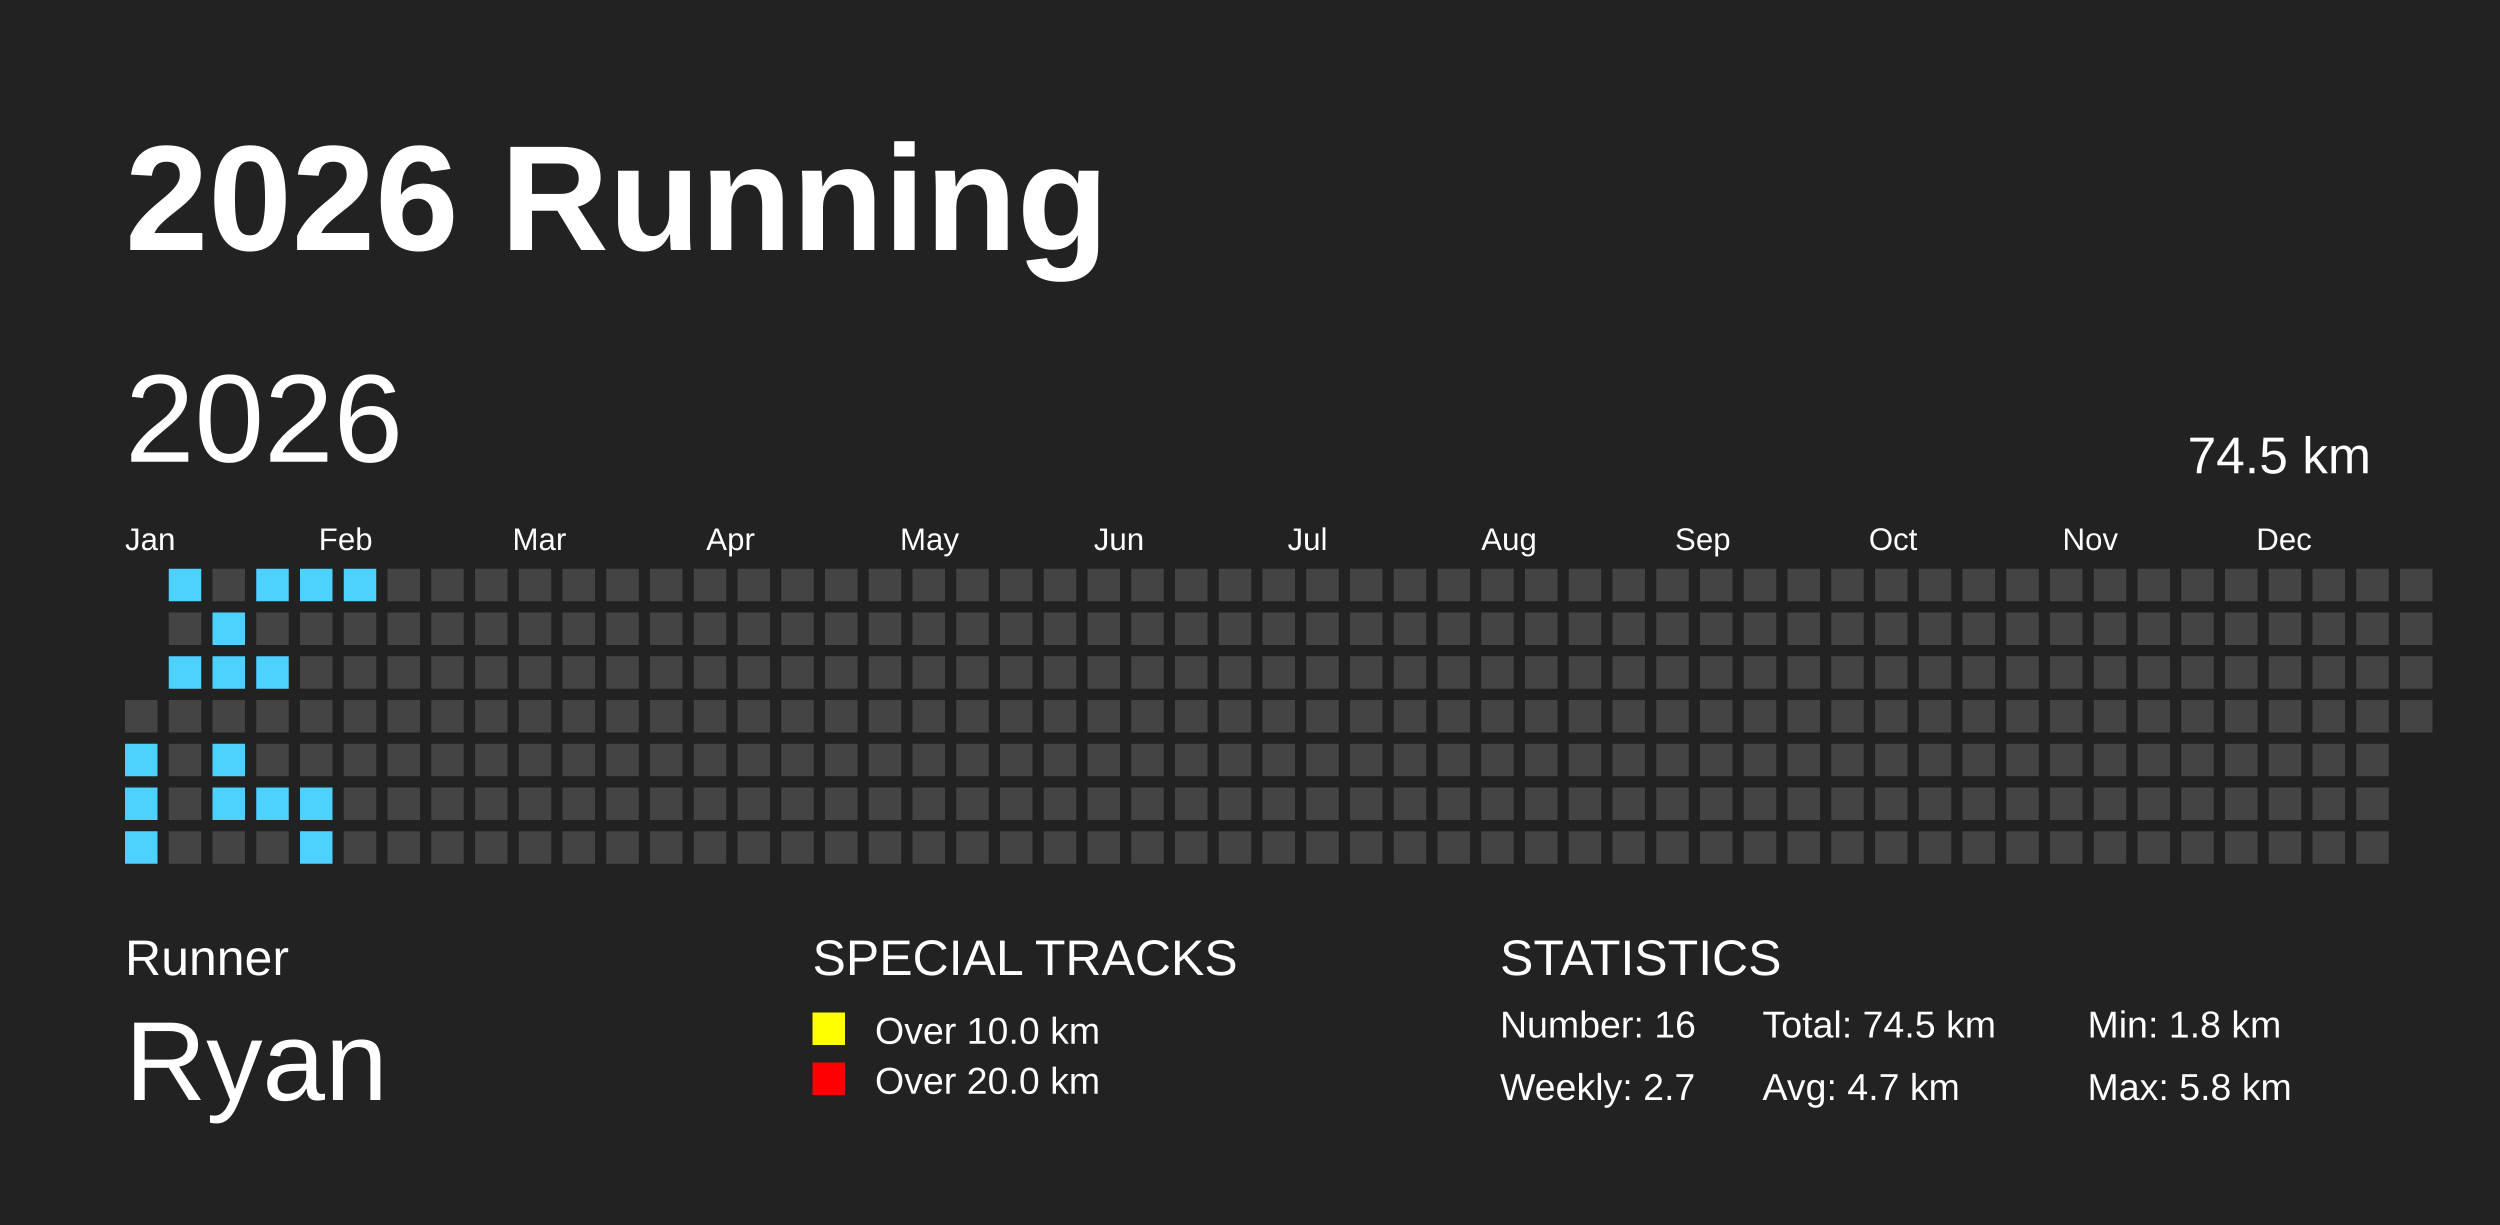
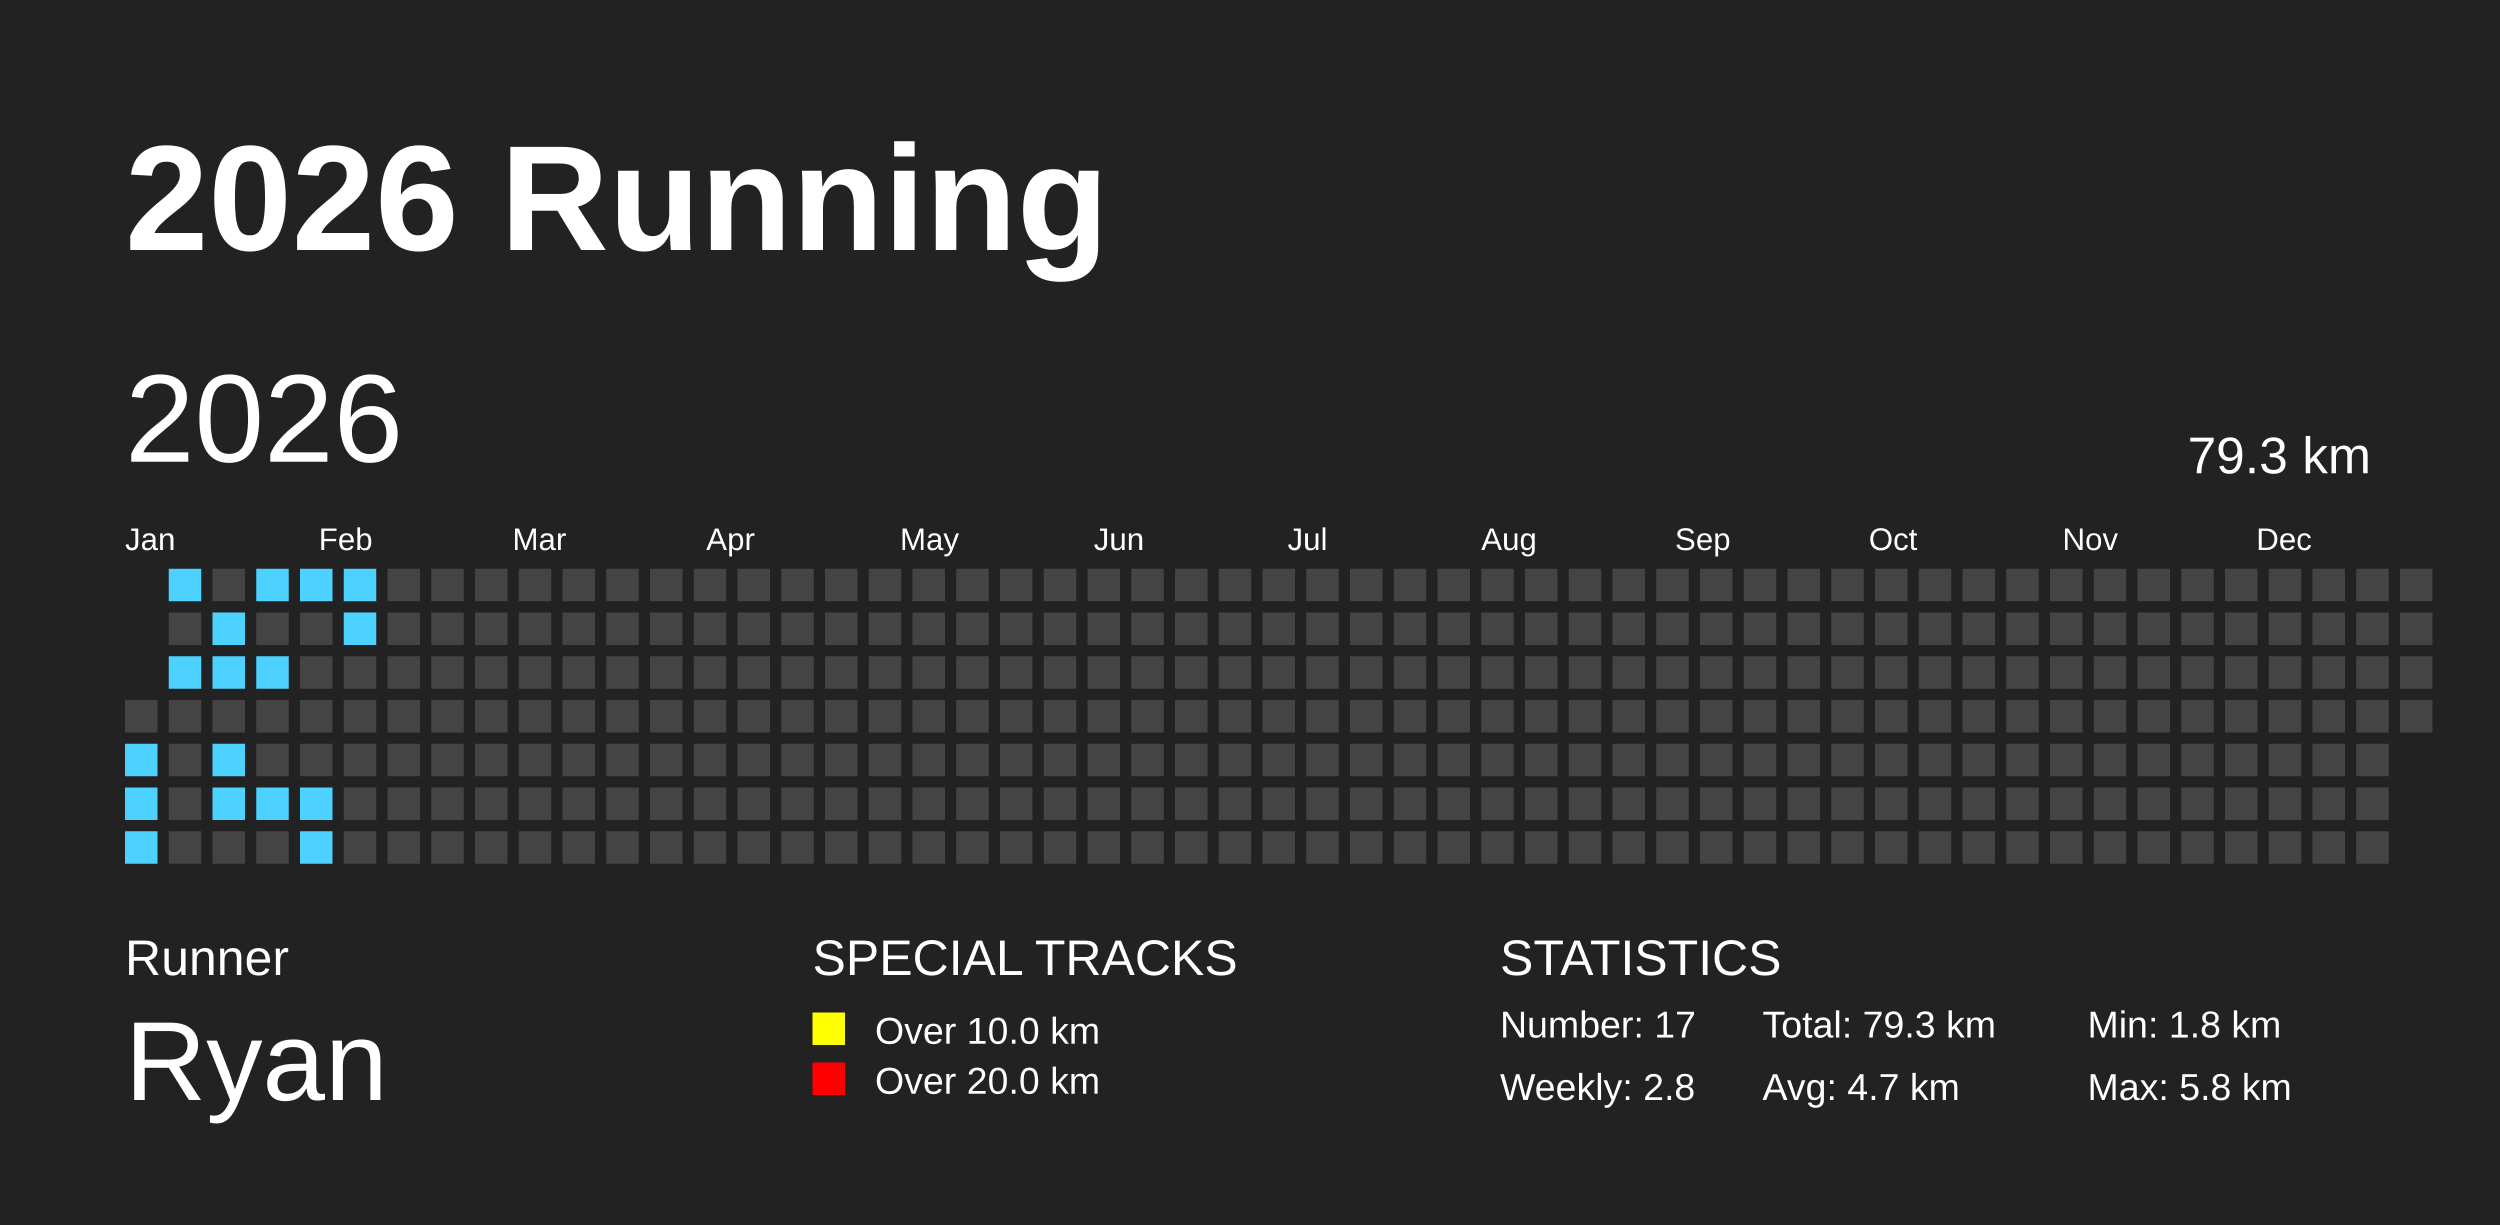
<svg xmlns="http://www.w3.org/2000/svg" baseProfile="full" height="98mm" version="1.1" viewBox="0,0,200,98" width="200mm">
  <defs />
  <rect fill="#222222" height="98" width="200" x="0" y="0" />
  <text fill="#FFFFFF" style="font-size:12px; font-family:Arial; font-weight:bold;" x="10" y="20">2026 Running</text>
  <text fill="#FFFFFF" style="font-size:4px; font-family:Arial" x="10" y="78">Runner</text>
  <text fill="#FFFFFF" style="font-size:9px; font-family:Arial" x="10" y="88">Ryan</text>
  <text fill="#FFFFFF" style="font-size:4px; font-family:Arial" x="65" y="78">SPECIAL TRACKS</text>
  <rect fill="yellow" height="2.6" width="2.6" x="65" y="81" />
  <text fill="#FFFFFF" style="font-size:3px; font-family:Arial" x="70" y="83.5">Over 10.0 km</text>
  <rect fill="red" height="2.6" width="2.6" x="65" y="85" />
  <text fill="#FFFFFF" style="font-size:3px; font-family:Arial" x="70" y="87.5">Over 20.0 km</text>
  <text fill="#FFFFFF" style="font-size:4px; font-family:Arial" x="120" y="78">STATISTICS</text>
-   <text fill="#FFFFFF" style="font-size:3px; font-family:Arial" x="120" y="83">Number: 16</text>
-   <text fill="#FFFFFF" style="font-size:3px; font-family:Arial" x="120" y="88">Weekly: 2.7</text>
-   <text fill="#FFFFFF" style="font-size:3px; font-family:Arial" x="141" y="83">Total: 74.5 km</text>
+   <text fill="#FFFFFF" style="font-size:3px; font-family:Arial" x="120" y="83">Number: 17</text>
+   <text fill="#FFFFFF" style="font-size:3px; font-family:Arial" x="120" y="88">Weekly: 2.8</text>
+   <text fill="#FFFFFF" style="font-size:3px; font-family:Arial" x="141" y="83">Total: 79.3 km</text>
  <text fill="#FFFFFF" style="font-size:3px; font-family:Arial" x="141" y="88">Avg: 4.7 km</text>
  <text fill="#FFFFFF" style="font-size:3px; font-family:Arial" x="167" y="83">Min: 1.8 km</text>
  <text fill="#FFFFFF" style="font-size:3px; font-family:Arial" x="167" y="88">Max: 5.8 km</text>
  <text dominant-baseline="hanging" fill="#FFFFFF" style="font-size:10.0px; font-family:Arial;" x="10" y="30">2026</text>
-   <text dominant-baseline="hanging" fill="#FFFFFF" style="font-size:4.125px; font-family:Arial;" x="175" y="35">74.5 km</text>
+   <text dominant-baseline="hanging" fill="#FFFFFF" style="font-size:4.125px; font-family:Arial;" x="175" y="35">79.3 km</text>
  <text fill="#FFFFFF" style="font-size:2.5px; font-family:Arial" x="10.0" y="44">Jan</text>
  <text fill="#FFFFFF" style="font-size:2.5px; font-family:Arial" x="25.5" y="44">Feb</text>
  <text fill="#FFFFFF" style="font-size:2.5px; font-family:Arial" x="41.0" y="44">Mar</text>
  <text fill="#FFFFFF" style="font-size:2.5px; font-family:Arial" x="56.5" y="44">Apr</text>
  <text fill="#FFFFFF" style="font-size:2.5px; font-family:Arial" x="72.0" y="44">May</text>
  <text fill="#FFFFFF" style="font-size:2.5px; font-family:Arial" x="87.5" y="44">Jun</text>
  <text fill="#FFFFFF" style="font-size:2.5px; font-family:Arial" x="103.0" y="44">Jul</text>
  <text fill="#FFFFFF" style="font-size:2.5px; font-family:Arial" x="118.5" y="44">Aug</text>
  <text fill="#FFFFFF" style="font-size:2.5px; font-family:Arial" x="134.0" y="44">Sep</text>
  <text fill="#FFFFFF" style="font-size:2.5px; font-family:Arial" x="149.5" y="44">Oct</text>
  <text fill="#FFFFFF" style="font-size:2.5px; font-family:Arial" x="165.0" y="44">Nov</text>
  <text fill="#FFFFFF" style="font-size:2.5px; font-family:Arial" x="180.5" y="44">Dec</text>
  <rect fill="#444444" height="2.6" width="2.6" x="10.0" y="56.0" />
  <rect fill="#4DD2FF" height="2.6" width="2.6" x="10.0" y="59.5" />
  <rect fill="#4DD2FF" height="2.6" width="2.6" x="10.0" y="63.0" />
  <rect fill="#4DD2FF" height="2.6" width="2.6" x="10.0" y="66.5" />
  <rect fill="#4DD2FF" height="2.6" width="2.6" x="13.5" y="45.5" />
  <rect fill="#444444" height="2.6" width="2.6" x="13.5" y="49.0" />
  <rect fill="#4DD2FF" height="2.6" width="2.6" x="13.5" y="52.5" />
  <rect fill="#444444" height="2.6" width="2.6" x="13.5" y="56.0" />
  <rect fill="#444444" height="2.6" width="2.6" x="13.5" y="59.5" />
  <rect fill="#444444" height="2.6" width="2.6" x="13.5" y="63.0" />
  <rect fill="#444444" height="2.6" width="2.6" x="13.5" y="66.5" />
  <rect fill="#444444" height="2.6" width="2.6" x="17.0" y="45.5" />
  <rect fill="#4DD2FF" height="2.6" width="2.6" x="17.0" y="49.0" />
  <rect fill="#4DD2FF" height="2.6" width="2.6" x="17.0" y="52.5" />
  <rect fill="#444444" height="2.6" width="2.6" x="17.0" y="56.0" />
  <rect fill="#4DD2FF" height="2.6" width="2.6" x="17.0" y="59.5" />
  <rect fill="#4DD2FF" height="2.6" width="2.6" x="17.0" y="63.0" />
  <rect fill="#444444" height="2.6" width="2.6" x="17.0" y="66.5" />
  <rect fill="#4DD2FF" height="2.6" width="2.6" x="20.5" y="45.5" />
  <rect fill="#444444" height="2.6" width="2.6" x="20.5" y="49.0" />
  <rect fill="#4DD2FF" height="2.6" width="2.6" x="20.5" y="52.5" />
  <rect fill="#444444" height="2.6" width="2.6" x="20.5" y="56.0" />
  <rect fill="#444444" height="2.6" width="2.6" x="20.5" y="59.5" />
  <rect fill="#4DD2FF" height="2.6" width="2.6" x="20.5" y="63.0" />
  <rect fill="#444444" height="2.6" width="2.6" x="20.5" y="66.5" />
  <rect fill="#4DD2FF" height="2.6" width="2.6" x="24.0" y="45.5" />
  <rect fill="#444444" height="2.6" width="2.6" x="24.0" y="49.0" />
  <rect fill="#444444" height="2.6" width="2.6" x="24.0" y="52.5" />
  <rect fill="#444444" height="2.6" width="2.6" x="24.0" y="56.0" />
  <rect fill="#444444" height="2.6" width="2.6" x="24.0" y="59.5" />
  <rect fill="#4DD2FF" height="2.6" width="2.6" x="24.0" y="63.0" />
  <rect fill="#4DD2FF" height="2.6" width="2.6" x="24.0" y="66.5" />
  <rect fill="#4DD2FF" height="2.6" width="2.6" x="27.5" y="45.5" />
-   <rect fill="#444444" height="2.6" width="2.6" x="27.5" y="49.0" />
+   <rect fill="#4DD2FF" height="2.6" width="2.6" x="27.5" y="49.0" />
  <rect fill="#444444" height="2.6" width="2.6" x="27.5" y="52.5" />
  <rect fill="#444444" height="2.6" width="2.6" x="27.5" y="56.0" />
  <rect fill="#444444" height="2.6" width="2.6" x="27.5" y="59.5" />
  <rect fill="#444444" height="2.6" width="2.6" x="27.5" y="63.0" />
  <rect fill="#444444" height="2.6" width="2.6" x="27.5" y="66.5" />
  <rect fill="#444444" height="2.6" width="2.6" x="31.0" y="45.5" />
  <rect fill="#444444" height="2.6" width="2.6" x="31.0" y="49.0" />
  <rect fill="#444444" height="2.6" width="2.6" x="31.0" y="52.5" />
  <rect fill="#444444" height="2.6" width="2.6" x="31.0" y="56.0" />
  <rect fill="#444444" height="2.6" width="2.6" x="31.0" y="59.5" />
  <rect fill="#444444" height="2.6" width="2.6" x="31.0" y="63.0" />
  <rect fill="#444444" height="2.6" width="2.6" x="31.0" y="66.5" />
  <rect fill="#444444" height="2.6" width="2.6" x="34.5" y="45.5" />
  <rect fill="#444444" height="2.6" width="2.6" x="34.5" y="49.0" />
  <rect fill="#444444" height="2.6" width="2.6" x="34.5" y="52.5" />
  <rect fill="#444444" height="2.6" width="2.6" x="34.5" y="56.0" />
  <rect fill="#444444" height="2.6" width="2.6" x="34.5" y="59.5" />
  <rect fill="#444444" height="2.6" width="2.6" x="34.5" y="63.0" />
  <rect fill="#444444" height="2.6" width="2.6" x="34.5" y="66.5" />
  <rect fill="#444444" height="2.6" width="2.6" x="38.0" y="45.5" />
  <rect fill="#444444" height="2.6" width="2.6" x="38.0" y="49.0" />
  <rect fill="#444444" height="2.6" width="2.6" x="38.0" y="52.5" />
  <rect fill="#444444" height="2.6" width="2.6" x="38.0" y="56.0" />
  <rect fill="#444444" height="2.6" width="2.6" x="38.0" y="59.5" />
  <rect fill="#444444" height="2.6" width="2.6" x="38.0" y="63.0" />
  <rect fill="#444444" height="2.6" width="2.6" x="38.0" y="66.5" />
  <rect fill="#444444" height="2.6" width="2.6" x="41.5" y="45.5" />
  <rect fill="#444444" height="2.6" width="2.6" x="41.5" y="49.0" />
  <rect fill="#444444" height="2.6" width="2.6" x="41.5" y="52.5" />
  <rect fill="#444444" height="2.6" width="2.6" x="41.5" y="56.0" />
  <rect fill="#444444" height="2.6" width="2.6" x="41.5" y="59.5" />
  <rect fill="#444444" height="2.6" width="2.6" x="41.5" y="63.0" />
  <rect fill="#444444" height="2.6" width="2.6" x="41.5" y="66.5" />
  <rect fill="#444444" height="2.6" width="2.6" x="45.0" y="45.5" />
  <rect fill="#444444" height="2.6" width="2.6" x="45.0" y="49.0" />
  <rect fill="#444444" height="2.6" width="2.6" x="45.0" y="52.5" />
  <rect fill="#444444" height="2.6" width="2.6" x="45.0" y="56.0" />
  <rect fill="#444444" height="2.6" width="2.6" x="45.0" y="59.5" />
  <rect fill="#444444" height="2.6" width="2.6" x="45.0" y="63.0" />
  <rect fill="#444444" height="2.6" width="2.6" x="45.0" y="66.5" />
  <rect fill="#444444" height="2.6" width="2.6" x="48.5" y="45.5" />
  <rect fill="#444444" height="2.6" width="2.6" x="48.5" y="49.0" />
  <rect fill="#444444" height="2.6" width="2.6" x="48.5" y="52.5" />
  <rect fill="#444444" height="2.6" width="2.6" x="48.5" y="56.0" />
  <rect fill="#444444" height="2.6" width="2.6" x="48.5" y="59.5" />
  <rect fill="#444444" height="2.6" width="2.6" x="48.5" y="63.0" />
  <rect fill="#444444" height="2.6" width="2.6" x="48.5" y="66.5" />
  <rect fill="#444444" height="2.6" width="2.6" x="52.0" y="45.5" />
  <rect fill="#444444" height="2.6" width="2.6" x="52.0" y="49.0" />
  <rect fill="#444444" height="2.6" width="2.6" x="52.0" y="52.5" />
  <rect fill="#444444" height="2.6" width="2.6" x="52.0" y="56.0" />
  <rect fill="#444444" height="2.6" width="2.6" x="52.0" y="59.5" />
  <rect fill="#444444" height="2.6" width="2.6" x="52.0" y="63.0" />
  <rect fill="#444444" height="2.6" width="2.6" x="52.0" y="66.5" />
  <rect fill="#444444" height="2.6" width="2.6" x="55.5" y="45.5" />
  <rect fill="#444444" height="2.6" width="2.6" x="55.5" y="49.0" />
  <rect fill="#444444" height="2.6" width="2.6" x="55.5" y="52.5" />
  <rect fill="#444444" height="2.6" width="2.6" x="55.5" y="56.0" />
  <rect fill="#444444" height="2.6" width="2.6" x="55.5" y="59.5" />
  <rect fill="#444444" height="2.6" width="2.6" x="55.5" y="63.0" />
  <rect fill="#444444" height="2.6" width="2.6" x="55.5" y="66.5" />
  <rect fill="#444444" height="2.6" width="2.6" x="59.0" y="45.5" />
  <rect fill="#444444" height="2.6" width="2.6" x="59.0" y="49.0" />
  <rect fill="#444444" height="2.6" width="2.6" x="59.0" y="52.5" />
  <rect fill="#444444" height="2.6" width="2.6" x="59.0" y="56.0" />
  <rect fill="#444444" height="2.6" width="2.6" x="59.0" y="59.5" />
  <rect fill="#444444" height="2.6" width="2.6" x="59.0" y="63.0" />
  <rect fill="#444444" height="2.6" width="2.6" x="59.0" y="66.5" />
  <rect fill="#444444" height="2.6" width="2.6" x="62.5" y="45.5" />
  <rect fill="#444444" height="2.6" width="2.6" x="62.5" y="49.0" />
  <rect fill="#444444" height="2.6" width="2.6" x="62.5" y="52.5" />
  <rect fill="#444444" height="2.6" width="2.6" x="62.5" y="56.0" />
  <rect fill="#444444" height="2.6" width="2.6" x="62.5" y="59.5" />
  <rect fill="#444444" height="2.6" width="2.6" x="62.5" y="63.0" />
  <rect fill="#444444" height="2.6" width="2.6" x="62.5" y="66.5" />
  <rect fill="#444444" height="2.6" width="2.6" x="66.0" y="45.5" />
  <rect fill="#444444" height="2.6" width="2.6" x="66.0" y="49.0" />
  <rect fill="#444444" height="2.6" width="2.6" x="66.0" y="52.5" />
  <rect fill="#444444" height="2.6" width="2.6" x="66.0" y="56.0" />
  <rect fill="#444444" height="2.6" width="2.6" x="66.0" y="59.5" />
  <rect fill="#444444" height="2.6" width="2.6" x="66.0" y="63.0" />
  <rect fill="#444444" height="2.6" width="2.6" x="66.0" y="66.5" />
  <rect fill="#444444" height="2.6" width="2.6" x="69.5" y="45.5" />
  <rect fill="#444444" height="2.6" width="2.6" x="69.5" y="49.0" />
  <rect fill="#444444" height="2.6" width="2.6" x="69.5" y="52.5" />
  <rect fill="#444444" height="2.6" width="2.6" x="69.5" y="56.0" />
  <rect fill="#444444" height="2.6" width="2.6" x="69.5" y="59.5" />
  <rect fill="#444444" height="2.6" width="2.6" x="69.5" y="63.0" />
  <rect fill="#444444" height="2.6" width="2.6" x="69.5" y="66.5" />
  <rect fill="#444444" height="2.6" width="2.6" x="73.0" y="45.5" />
  <rect fill="#444444" height="2.6" width="2.6" x="73.0" y="49.0" />
  <rect fill="#444444" height="2.6" width="2.6" x="73.0" y="52.5" />
  <rect fill="#444444" height="2.6" width="2.6" x="73.0" y="56.0" />
  <rect fill="#444444" height="2.6" width="2.6" x="73.0" y="59.5" />
  <rect fill="#444444" height="2.6" width="2.6" x="73.0" y="63.0" />
  <rect fill="#444444" height="2.6" width="2.6" x="73.0" y="66.5" />
  <rect fill="#444444" height="2.6" width="2.6" x="76.5" y="45.5" />
  <rect fill="#444444" height="2.6" width="2.6" x="76.5" y="49.0" />
  <rect fill="#444444" height="2.6" width="2.6" x="76.5" y="52.5" />
  <rect fill="#444444" height="2.6" width="2.6" x="76.5" y="56.0" />
  <rect fill="#444444" height="2.6" width="2.6" x="76.5" y="59.5" />
  <rect fill="#444444" height="2.6" width="2.6" x="76.5" y="63.0" />
  <rect fill="#444444" height="2.6" width="2.6" x="76.5" y="66.5" />
  <rect fill="#444444" height="2.6" width="2.6" x="80.0" y="45.5" />
  <rect fill="#444444" height="2.6" width="2.6" x="80.0" y="49.0" />
  <rect fill="#444444" height="2.6" width="2.6" x="80.0" y="52.5" />
  <rect fill="#444444" height="2.6" width="2.6" x="80.0" y="56.0" />
  <rect fill="#444444" height="2.6" width="2.6" x="80.0" y="59.5" />
  <rect fill="#444444" height="2.6" width="2.6" x="80.0" y="63.0" />
  <rect fill="#444444" height="2.6" width="2.6" x="80.0" y="66.5" />
  <rect fill="#444444" height="2.6" width="2.6" x="83.5" y="45.5" />
  <rect fill="#444444" height="2.6" width="2.6" x="83.5" y="49.0" />
  <rect fill="#444444" height="2.6" width="2.6" x="83.5" y="52.5" />
  <rect fill="#444444" height="2.6" width="2.6" x="83.5" y="56.0" />
  <rect fill="#444444" height="2.6" width="2.6" x="83.5" y="59.5" />
  <rect fill="#444444" height="2.6" width="2.6" x="83.5" y="63.0" />
  <rect fill="#444444" height="2.6" width="2.6" x="83.5" y="66.5" />
  <rect fill="#444444" height="2.6" width="2.6" x="87.0" y="45.5" />
  <rect fill="#444444" height="2.6" width="2.6" x="87.0" y="49.0" />
  <rect fill="#444444" height="2.6" width="2.6" x="87.0" y="52.5" />
  <rect fill="#444444" height="2.6" width="2.6" x="87.0" y="56.0" />
  <rect fill="#444444" height="2.6" width="2.6" x="87.0" y="59.5" />
  <rect fill="#444444" height="2.6" width="2.6" x="87.0" y="63.0" />
  <rect fill="#444444" height="2.6" width="2.6" x="87.0" y="66.5" />
  <rect fill="#444444" height="2.6" width="2.6" x="90.5" y="45.5" />
  <rect fill="#444444" height="2.6" width="2.6" x="90.5" y="49.0" />
  <rect fill="#444444" height="2.6" width="2.6" x="90.5" y="52.5" />
  <rect fill="#444444" height="2.6" width="2.6" x="90.5" y="56.0" />
  <rect fill="#444444" height="2.6" width="2.6" x="90.5" y="59.5" />
  <rect fill="#444444" height="2.6" width="2.6" x="90.5" y="63.0" />
  <rect fill="#444444" height="2.6" width="2.6" x="90.5" y="66.5" />
  <rect fill="#444444" height="2.6" width="2.6" x="94.0" y="45.5" />
  <rect fill="#444444" height="2.6" width="2.6" x="94.0" y="49.0" />
  <rect fill="#444444" height="2.6" width="2.6" x="94.0" y="52.5" />
  <rect fill="#444444" height="2.6" width="2.6" x="94.0" y="56.0" />
  <rect fill="#444444" height="2.6" width="2.6" x="94.0" y="59.5" />
  <rect fill="#444444" height="2.6" width="2.6" x="94.0" y="63.0" />
  <rect fill="#444444" height="2.6" width="2.6" x="94.0" y="66.5" />
  <rect fill="#444444" height="2.6" width="2.6" x="97.5" y="45.5" />
  <rect fill="#444444" height="2.6" width="2.6" x="97.5" y="49.0" />
  <rect fill="#444444" height="2.6" width="2.6" x="97.5" y="52.5" />
  <rect fill="#444444" height="2.6" width="2.6" x="97.5" y="56.0" />
  <rect fill="#444444" height="2.6" width="2.6" x="97.5" y="59.5" />
  <rect fill="#444444" height="2.6" width="2.6" x="97.5" y="63.0" />
  <rect fill="#444444" height="2.6" width="2.6" x="97.5" y="66.5" />
  <rect fill="#444444" height="2.6" width="2.6" x="101.0" y="45.5" />
  <rect fill="#444444" height="2.6" width="2.6" x="101.0" y="49.0" />
  <rect fill="#444444" height="2.6" width="2.6" x="101.0" y="52.5" />
  <rect fill="#444444" height="2.6" width="2.6" x="101.0" y="56.0" />
  <rect fill="#444444" height="2.6" width="2.6" x="101.0" y="59.5" />
  <rect fill="#444444" height="2.6" width="2.6" x="101.0" y="63.0" />
  <rect fill="#444444" height="2.6" width="2.6" x="101.0" y="66.5" />
  <rect fill="#444444" height="2.6" width="2.6" x="104.5" y="45.5" />
  <rect fill="#444444" height="2.6" width="2.6" x="104.5" y="49.0" />
  <rect fill="#444444" height="2.6" width="2.6" x="104.5" y="52.5" />
  <rect fill="#444444" height="2.6" width="2.6" x="104.5" y="56.0" />
  <rect fill="#444444" height="2.6" width="2.6" x="104.5" y="59.5" />
  <rect fill="#444444" height="2.6" width="2.6" x="104.5" y="63.0" />
  <rect fill="#444444" height="2.6" width="2.6" x="104.5" y="66.5" />
  <rect fill="#444444" height="2.6" width="2.6" x="108.0" y="45.5" />
  <rect fill="#444444" height="2.6" width="2.6" x="108.0" y="49.0" />
  <rect fill="#444444" height="2.6" width="2.6" x="108.0" y="52.5" />
  <rect fill="#444444" height="2.6" width="2.6" x="108.0" y="56.0" />
  <rect fill="#444444" height="2.6" width="2.6" x="108.0" y="59.5" />
  <rect fill="#444444" height="2.6" width="2.6" x="108.0" y="63.0" />
  <rect fill="#444444" height="2.6" width="2.6" x="108.0" y="66.5" />
  <rect fill="#444444" height="2.6" width="2.6" x="111.5" y="45.5" />
  <rect fill="#444444" height="2.6" width="2.6" x="111.5" y="49.0" />
  <rect fill="#444444" height="2.6" width="2.6" x="111.5" y="52.5" />
  <rect fill="#444444" height="2.6" width="2.6" x="111.5" y="56.0" />
  <rect fill="#444444" height="2.6" width="2.6" x="111.5" y="59.5" />
  <rect fill="#444444" height="2.6" width="2.6" x="111.5" y="63.0" />
  <rect fill="#444444" height="2.6" width="2.6" x="111.5" y="66.5" />
  <rect fill="#444444" height="2.6" width="2.6" x="115.0" y="45.5" />
  <rect fill="#444444" height="2.6" width="2.6" x="115.0" y="49.0" />
  <rect fill="#444444" height="2.6" width="2.6" x="115.0" y="52.5" />
  <rect fill="#444444" height="2.6" width="2.6" x="115.0" y="56.0" />
  <rect fill="#444444" height="2.6" width="2.6" x="115.0" y="59.5" />
  <rect fill="#444444" height="2.6" width="2.6" x="115.0" y="63.0" />
  <rect fill="#444444" height="2.6" width="2.6" x="115.0" y="66.5" />
  <rect fill="#444444" height="2.6" width="2.6" x="118.5" y="45.5" />
  <rect fill="#444444" height="2.6" width="2.6" x="118.5" y="49.0" />
  <rect fill="#444444" height="2.6" width="2.6" x="118.5" y="52.5" />
  <rect fill="#444444" height="2.6" width="2.6" x="118.5" y="56.0" />
  <rect fill="#444444" height="2.6" width="2.6" x="118.5" y="59.5" />
  <rect fill="#444444" height="2.6" width="2.6" x="118.5" y="63.0" />
  <rect fill="#444444" height="2.6" width="2.6" x="118.5" y="66.5" />
  <rect fill="#444444" height="2.6" width="2.6" x="122.0" y="45.5" />
  <rect fill="#444444" height="2.6" width="2.6" x="122.0" y="49.0" />
  <rect fill="#444444" height="2.6" width="2.6" x="122.0" y="52.5" />
  <rect fill="#444444" height="2.6" width="2.6" x="122.0" y="56.0" />
  <rect fill="#444444" height="2.6" width="2.6" x="122.0" y="59.5" />
  <rect fill="#444444" height="2.6" width="2.6" x="122.0" y="63.0" />
  <rect fill="#444444" height="2.6" width="2.6" x="122.0" y="66.5" />
  <rect fill="#444444" height="2.6" width="2.6" x="125.5" y="45.5" />
  <rect fill="#444444" height="2.6" width="2.6" x="125.5" y="49.0" />
  <rect fill="#444444" height="2.6" width="2.6" x="125.5" y="52.5" />
  <rect fill="#444444" height="2.6" width="2.6" x="125.5" y="56.0" />
  <rect fill="#444444" height="2.6" width="2.6" x="125.5" y="59.5" />
  <rect fill="#444444" height="2.6" width="2.6" x="125.5" y="63.0" />
  <rect fill="#444444" height="2.6" width="2.6" x="125.5" y="66.5" />
  <rect fill="#444444" height="2.6" width="2.6" x="129.0" y="45.5" />
  <rect fill="#444444" height="2.6" width="2.6" x="129.0" y="49.0" />
  <rect fill="#444444" height="2.6" width="2.6" x="129.0" y="52.5" />
  <rect fill="#444444" height="2.6" width="2.6" x="129.0" y="56.0" />
  <rect fill="#444444" height="2.6" width="2.6" x="129.0" y="59.5" />
  <rect fill="#444444" height="2.6" width="2.6" x="129.0" y="63.0" />
  <rect fill="#444444" height="2.6" width="2.6" x="129.0" y="66.5" />
  <rect fill="#444444" height="2.6" width="2.6" x="132.5" y="45.5" />
  <rect fill="#444444" height="2.6" width="2.6" x="132.5" y="49.0" />
  <rect fill="#444444" height="2.6" width="2.6" x="132.5" y="52.5" />
  <rect fill="#444444" height="2.6" width="2.6" x="132.5" y="56.0" />
  <rect fill="#444444" height="2.6" width="2.6" x="132.5" y="59.5" />
  <rect fill="#444444" height="2.6" width="2.6" x="132.5" y="63.0" />
  <rect fill="#444444" height="2.6" width="2.6" x="132.5" y="66.5" />
  <rect fill="#444444" height="2.6" width="2.6" x="136.0" y="45.5" />
  <rect fill="#444444" height="2.6" width="2.6" x="136.0" y="49.0" />
  <rect fill="#444444" height="2.6" width="2.6" x="136.0" y="52.5" />
  <rect fill="#444444" height="2.6" width="2.6" x="136.0" y="56.0" />
  <rect fill="#444444" height="2.6" width="2.6" x="136.0" y="59.5" />
  <rect fill="#444444" height="2.6" width="2.6" x="136.0" y="63.0" />
  <rect fill="#444444" height="2.6" width="2.6" x="136.0" y="66.5" />
  <rect fill="#444444" height="2.6" width="2.6" x="139.5" y="45.5" />
  <rect fill="#444444" height="2.6" width="2.6" x="139.5" y="49.0" />
  <rect fill="#444444" height="2.6" width="2.6" x="139.5" y="52.5" />
  <rect fill="#444444" height="2.6" width="2.6" x="139.5" y="56.0" />
  <rect fill="#444444" height="2.6" width="2.6" x="139.5" y="59.5" />
  <rect fill="#444444" height="2.6" width="2.6" x="139.5" y="63.0" />
  <rect fill="#444444" height="2.6" width="2.6" x="139.5" y="66.5" />
  <rect fill="#444444" height="2.6" width="2.6" x="143.0" y="45.5" />
  <rect fill="#444444" height="2.6" width="2.6" x="143.0" y="49.0" />
  <rect fill="#444444" height="2.6" width="2.6" x="143.0" y="52.5" />
  <rect fill="#444444" height="2.6" width="2.6" x="143.0" y="56.0" />
  <rect fill="#444444" height="2.6" width="2.6" x="143.0" y="59.5" />
  <rect fill="#444444" height="2.6" width="2.6" x="143.0" y="63.0" />
  <rect fill="#444444" height="2.6" width="2.6" x="143.0" y="66.5" />
  <rect fill="#444444" height="2.6" width="2.6" x="146.5" y="45.5" />
  <rect fill="#444444" height="2.6" width="2.6" x="146.5" y="49.0" />
  <rect fill="#444444" height="2.6" width="2.6" x="146.5" y="52.5" />
  <rect fill="#444444" height="2.6" width="2.6" x="146.5" y="56.0" />
  <rect fill="#444444" height="2.6" width="2.6" x="146.5" y="59.5" />
  <rect fill="#444444" height="2.6" width="2.6" x="146.5" y="63.0" />
  <rect fill="#444444" height="2.6" width="2.6" x="146.5" y="66.5" />
  <rect fill="#444444" height="2.6" width="2.6" x="150.0" y="45.5" />
  <rect fill="#444444" height="2.6" width="2.6" x="150.0" y="49.0" />
  <rect fill="#444444" height="2.6" width="2.6" x="150.0" y="52.5" />
  <rect fill="#444444" height="2.6" width="2.6" x="150.0" y="56.0" />
  <rect fill="#444444" height="2.6" width="2.6" x="150.0" y="59.5" />
  <rect fill="#444444" height="2.6" width="2.6" x="150.0" y="63.0" />
  <rect fill="#444444" height="2.6" width="2.6" x="150.0" y="66.5" />
  <rect fill="#444444" height="2.6" width="2.6" x="153.5" y="45.5" />
  <rect fill="#444444" height="2.6" width="2.6" x="153.5" y="49.0" />
  <rect fill="#444444" height="2.6" width="2.6" x="153.5" y="52.5" />
  <rect fill="#444444" height="2.6" width="2.6" x="153.5" y="56.0" />
  <rect fill="#444444" height="2.6" width="2.6" x="153.5" y="59.5" />
  <rect fill="#444444" height="2.6" width="2.6" x="153.5" y="63.0" />
  <rect fill="#444444" height="2.6" width="2.6" x="153.5" y="66.5" />
  <rect fill="#444444" height="2.6" width="2.6" x="157.0" y="45.5" />
  <rect fill="#444444" height="2.6" width="2.6" x="157.0" y="49.0" />
  <rect fill="#444444" height="2.6" width="2.6" x="157.0" y="52.5" />
  <rect fill="#444444" height="2.6" width="2.6" x="157.0" y="56.0" />
  <rect fill="#444444" height="2.6" width="2.6" x="157.0" y="59.5" />
  <rect fill="#444444" height="2.6" width="2.6" x="157.0" y="63.0" />
  <rect fill="#444444" height="2.6" width="2.6" x="157.0" y="66.5" />
  <rect fill="#444444" height="2.6" width="2.6" x="160.5" y="45.5" />
  <rect fill="#444444" height="2.6" width="2.6" x="160.5" y="49.0" />
  <rect fill="#444444" height="2.6" width="2.6" x="160.5" y="52.5" />
  <rect fill="#444444" height="2.6" width="2.6" x="160.5" y="56.0" />
  <rect fill="#444444" height="2.6" width="2.6" x="160.5" y="59.5" />
  <rect fill="#444444" height="2.6" width="2.6" x="160.5" y="63.0" />
  <rect fill="#444444" height="2.6" width="2.6" x="160.5" y="66.5" />
  <rect fill="#444444" height="2.6" width="2.6" x="164.0" y="45.5" />
  <rect fill="#444444" height="2.6" width="2.6" x="164.0" y="49.0" />
  <rect fill="#444444" height="2.6" width="2.6" x="164.0" y="52.5" />
  <rect fill="#444444" height="2.6" width="2.6" x="164.0" y="56.0" />
  <rect fill="#444444" height="2.6" width="2.6" x="164.0" y="59.5" />
  <rect fill="#444444" height="2.6" width="2.6" x="164.0" y="63.0" />
  <rect fill="#444444" height="2.6" width="2.6" x="164.0" y="66.5" />
  <rect fill="#444444" height="2.6" width="2.6" x="167.5" y="45.5" />
  <rect fill="#444444" height="2.6" width="2.6" x="167.5" y="49.0" />
  <rect fill="#444444" height="2.6" width="2.6" x="167.5" y="52.5" />
  <rect fill="#444444" height="2.6" width="2.6" x="167.5" y="56.0" />
  <rect fill="#444444" height="2.6" width="2.6" x="167.5" y="59.5" />
  <rect fill="#444444" height="2.6" width="2.6" x="167.5" y="63.0" />
  <rect fill="#444444" height="2.6" width="2.6" x="167.5" y="66.5" />
  <rect fill="#444444" height="2.6" width="2.6" x="171.0" y="45.5" />
  <rect fill="#444444" height="2.6" width="2.6" x="171.0" y="49.0" />
  <rect fill="#444444" height="2.6" width="2.6" x="171.0" y="52.5" />
  <rect fill="#444444" height="2.6" width="2.6" x="171.0" y="56.0" />
  <rect fill="#444444" height="2.6" width="2.6" x="171.0" y="59.5" />
  <rect fill="#444444" height="2.6" width="2.6" x="171.0" y="63.0" />
  <rect fill="#444444" height="2.6" width="2.6" x="171.0" y="66.5" />
  <rect fill="#444444" height="2.6" width="2.6" x="174.5" y="45.5" />
  <rect fill="#444444" height="2.6" width="2.6" x="174.5" y="49.0" />
  <rect fill="#444444" height="2.6" width="2.6" x="174.5" y="52.5" />
  <rect fill="#444444" height="2.6" width="2.6" x="174.5" y="56.0" />
  <rect fill="#444444" height="2.6" width="2.6" x="174.5" y="59.5" />
  <rect fill="#444444" height="2.6" width="2.6" x="174.5" y="63.0" />
  <rect fill="#444444" height="2.6" width="2.6" x="174.5" y="66.5" />
  <rect fill="#444444" height="2.6" width="2.6" x="178.0" y="45.5" />
  <rect fill="#444444" height="2.6" width="2.6" x="178.0" y="49.0" />
  <rect fill="#444444" height="2.6" width="2.6" x="178.0" y="52.5" />
  <rect fill="#444444" height="2.6" width="2.6" x="178.0" y="56.0" />
  <rect fill="#444444" height="2.6" width="2.6" x="178.0" y="59.5" />
  <rect fill="#444444" height="2.6" width="2.6" x="178.0" y="63.0" />
  <rect fill="#444444" height="2.6" width="2.6" x="178.0" y="66.5" />
  <rect fill="#444444" height="2.6" width="2.6" x="181.5" y="45.5" />
  <rect fill="#444444" height="2.6" width="2.6" x="181.5" y="49.0" />
  <rect fill="#444444" height="2.6" width="2.6" x="181.5" y="52.5" />
  <rect fill="#444444" height="2.6" width="2.6" x="181.5" y="56.0" />
  <rect fill="#444444" height="2.6" width="2.6" x="181.5" y="59.5" />
  <rect fill="#444444" height="2.6" width="2.6" x="181.5" y="63.0" />
  <rect fill="#444444" height="2.6" width="2.6" x="181.5" y="66.5" />
  <rect fill="#444444" height="2.6" width="2.6" x="185.0" y="45.5" />
  <rect fill="#444444" height="2.6" width="2.6" x="185.0" y="49.0" />
  <rect fill="#444444" height="2.6" width="2.6" x="185.0" y="52.5" />
  <rect fill="#444444" height="2.6" width="2.6" x="185.0" y="56.0" />
  <rect fill="#444444" height="2.6" width="2.6" x="185.0" y="59.5" />
  <rect fill="#444444" height="2.6" width="2.6" x="185.0" y="63.0" />
  <rect fill="#444444" height="2.6" width="2.6" x="185.0" y="66.5" />
  <rect fill="#444444" height="2.6" width="2.6" x="188.5" y="45.5" />
  <rect fill="#444444" height="2.6" width="2.6" x="188.5" y="49.0" />
  <rect fill="#444444" height="2.6" width="2.6" x="188.5" y="52.5" />
  <rect fill="#444444" height="2.6" width="2.6" x="188.5" y="56.0" />
  <rect fill="#444444" height="2.6" width="2.6" x="188.5" y="59.5" />
  <rect fill="#444444" height="2.6" width="2.6" x="188.5" y="63.0" />
  <rect fill="#444444" height="2.6" width="2.6" x="188.5" y="66.5" />
  <rect fill="#444444" height="2.6" width="2.6" x="192.0" y="45.5" />
  <rect fill="#444444" height="2.6" width="2.6" x="192.0" y="49.0" />
  <rect fill="#444444" height="2.6" width="2.6" x="192.0" y="52.5" />
  <rect fill="#444444" height="2.6" width="2.6" x="192.0" y="56.0" />
</svg>
